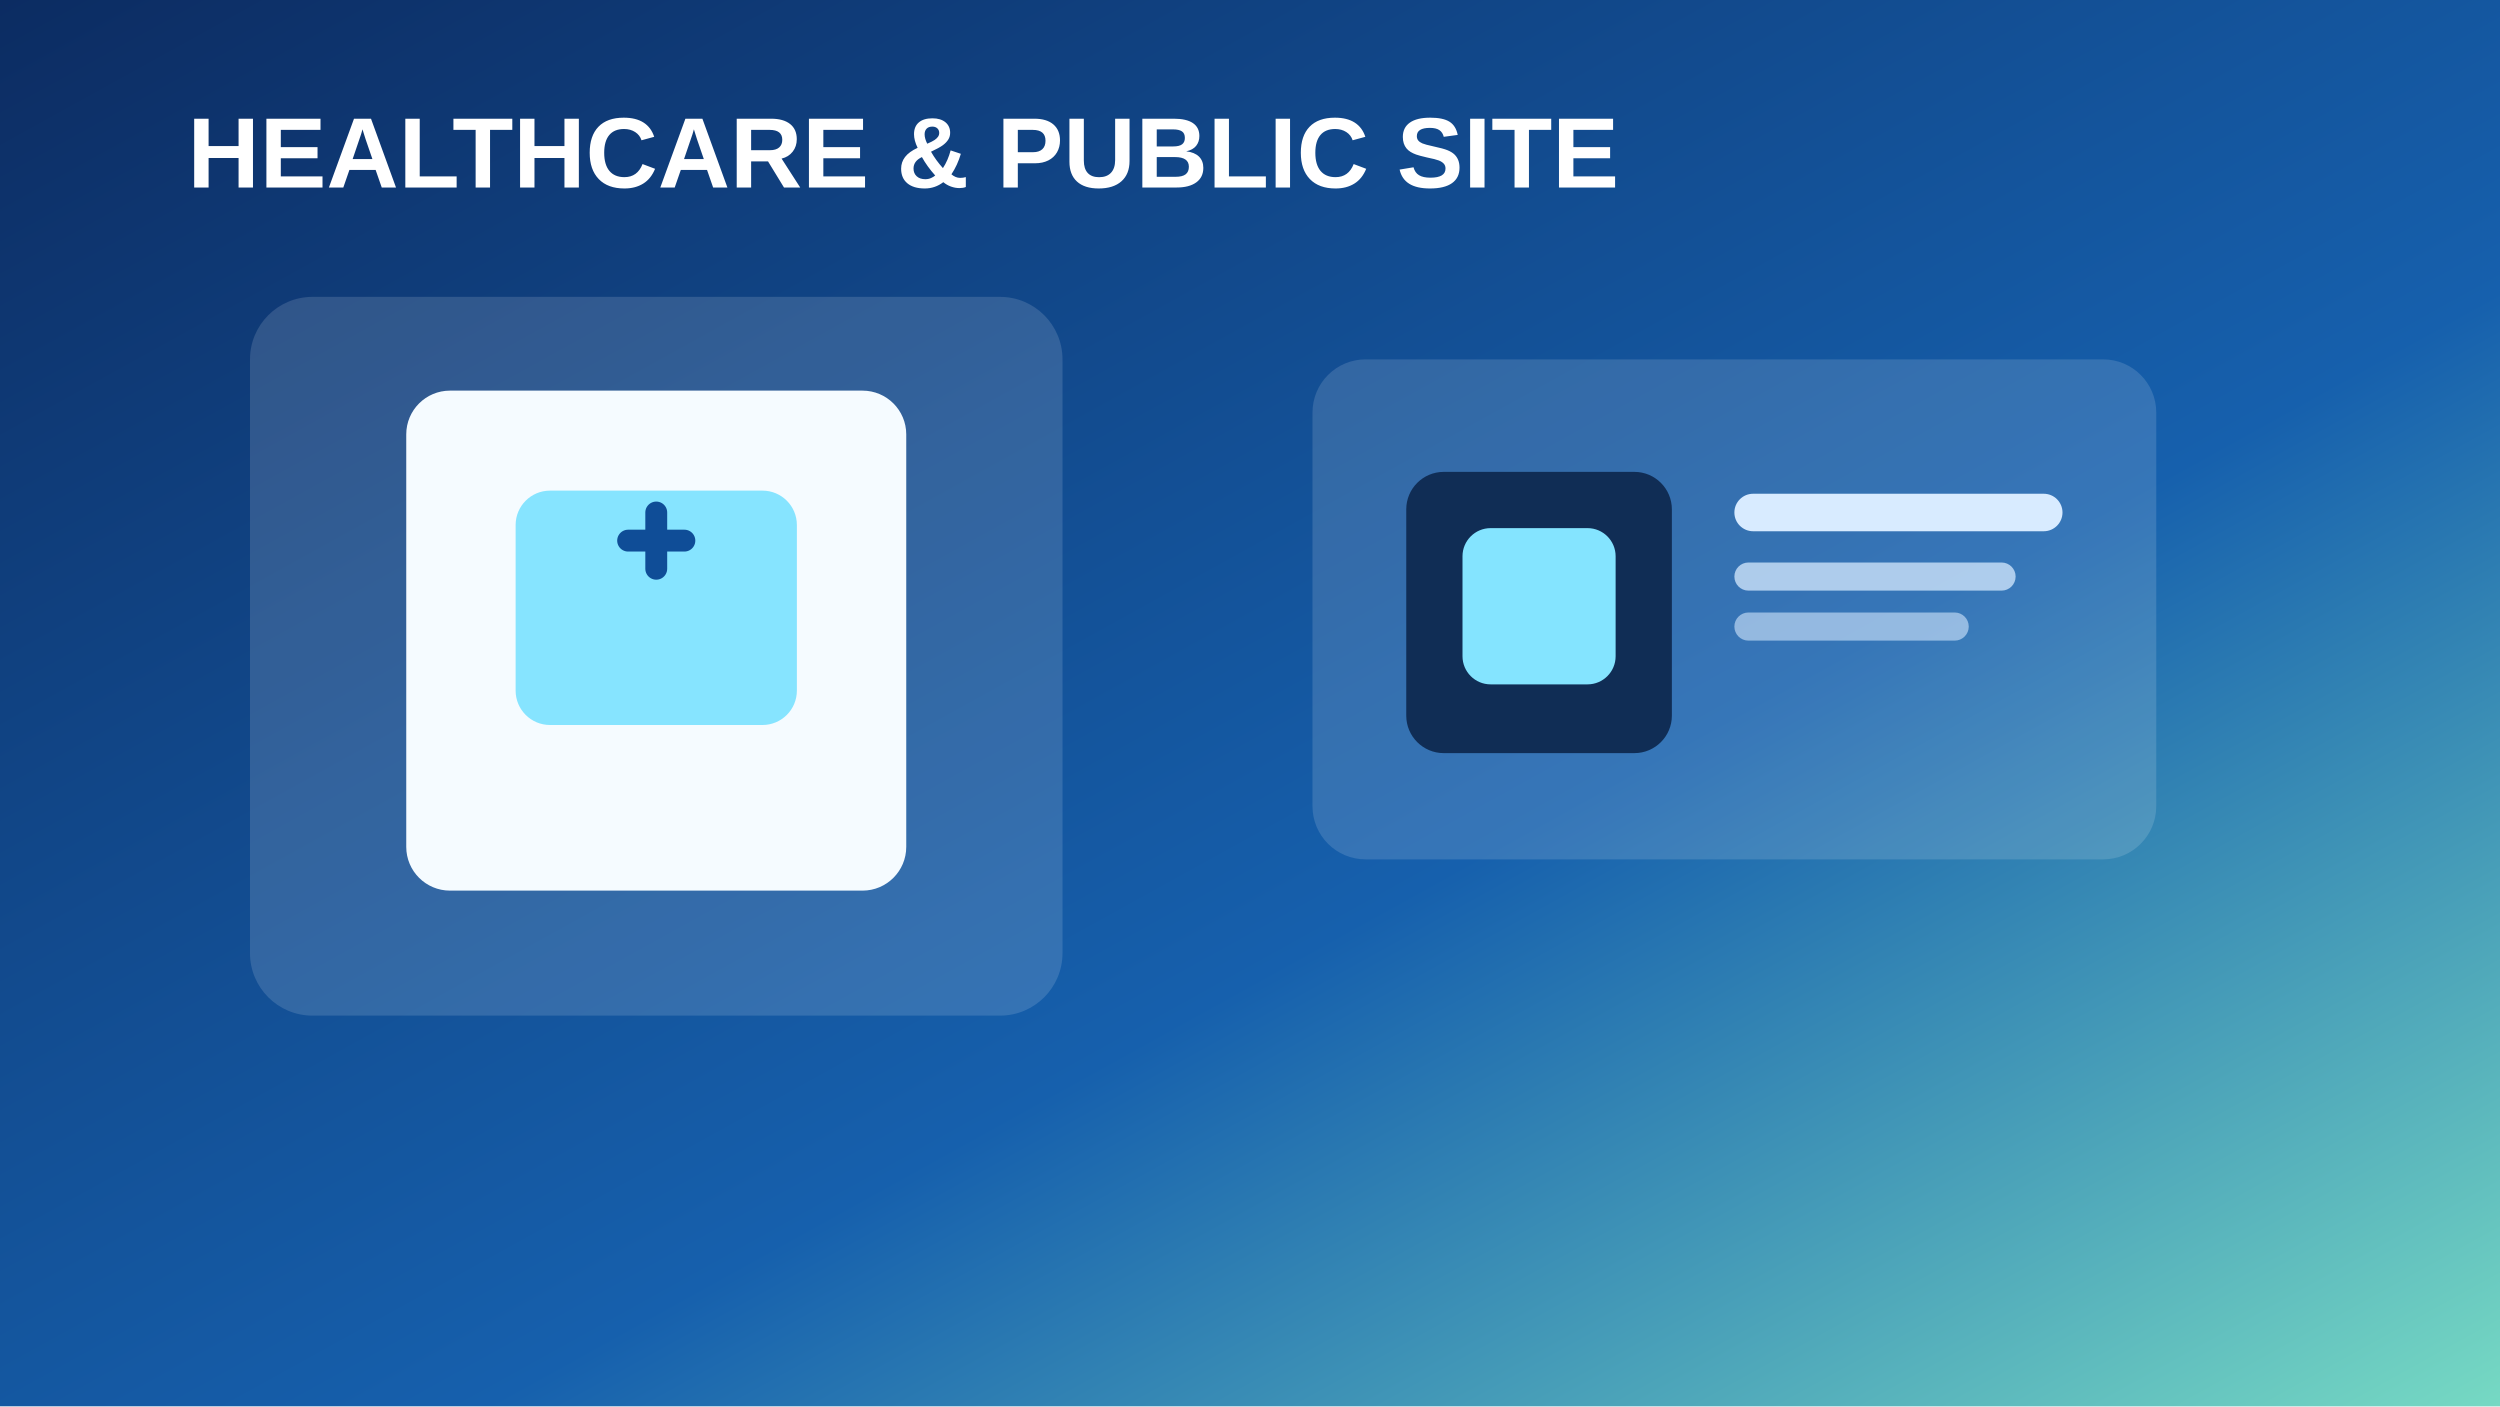
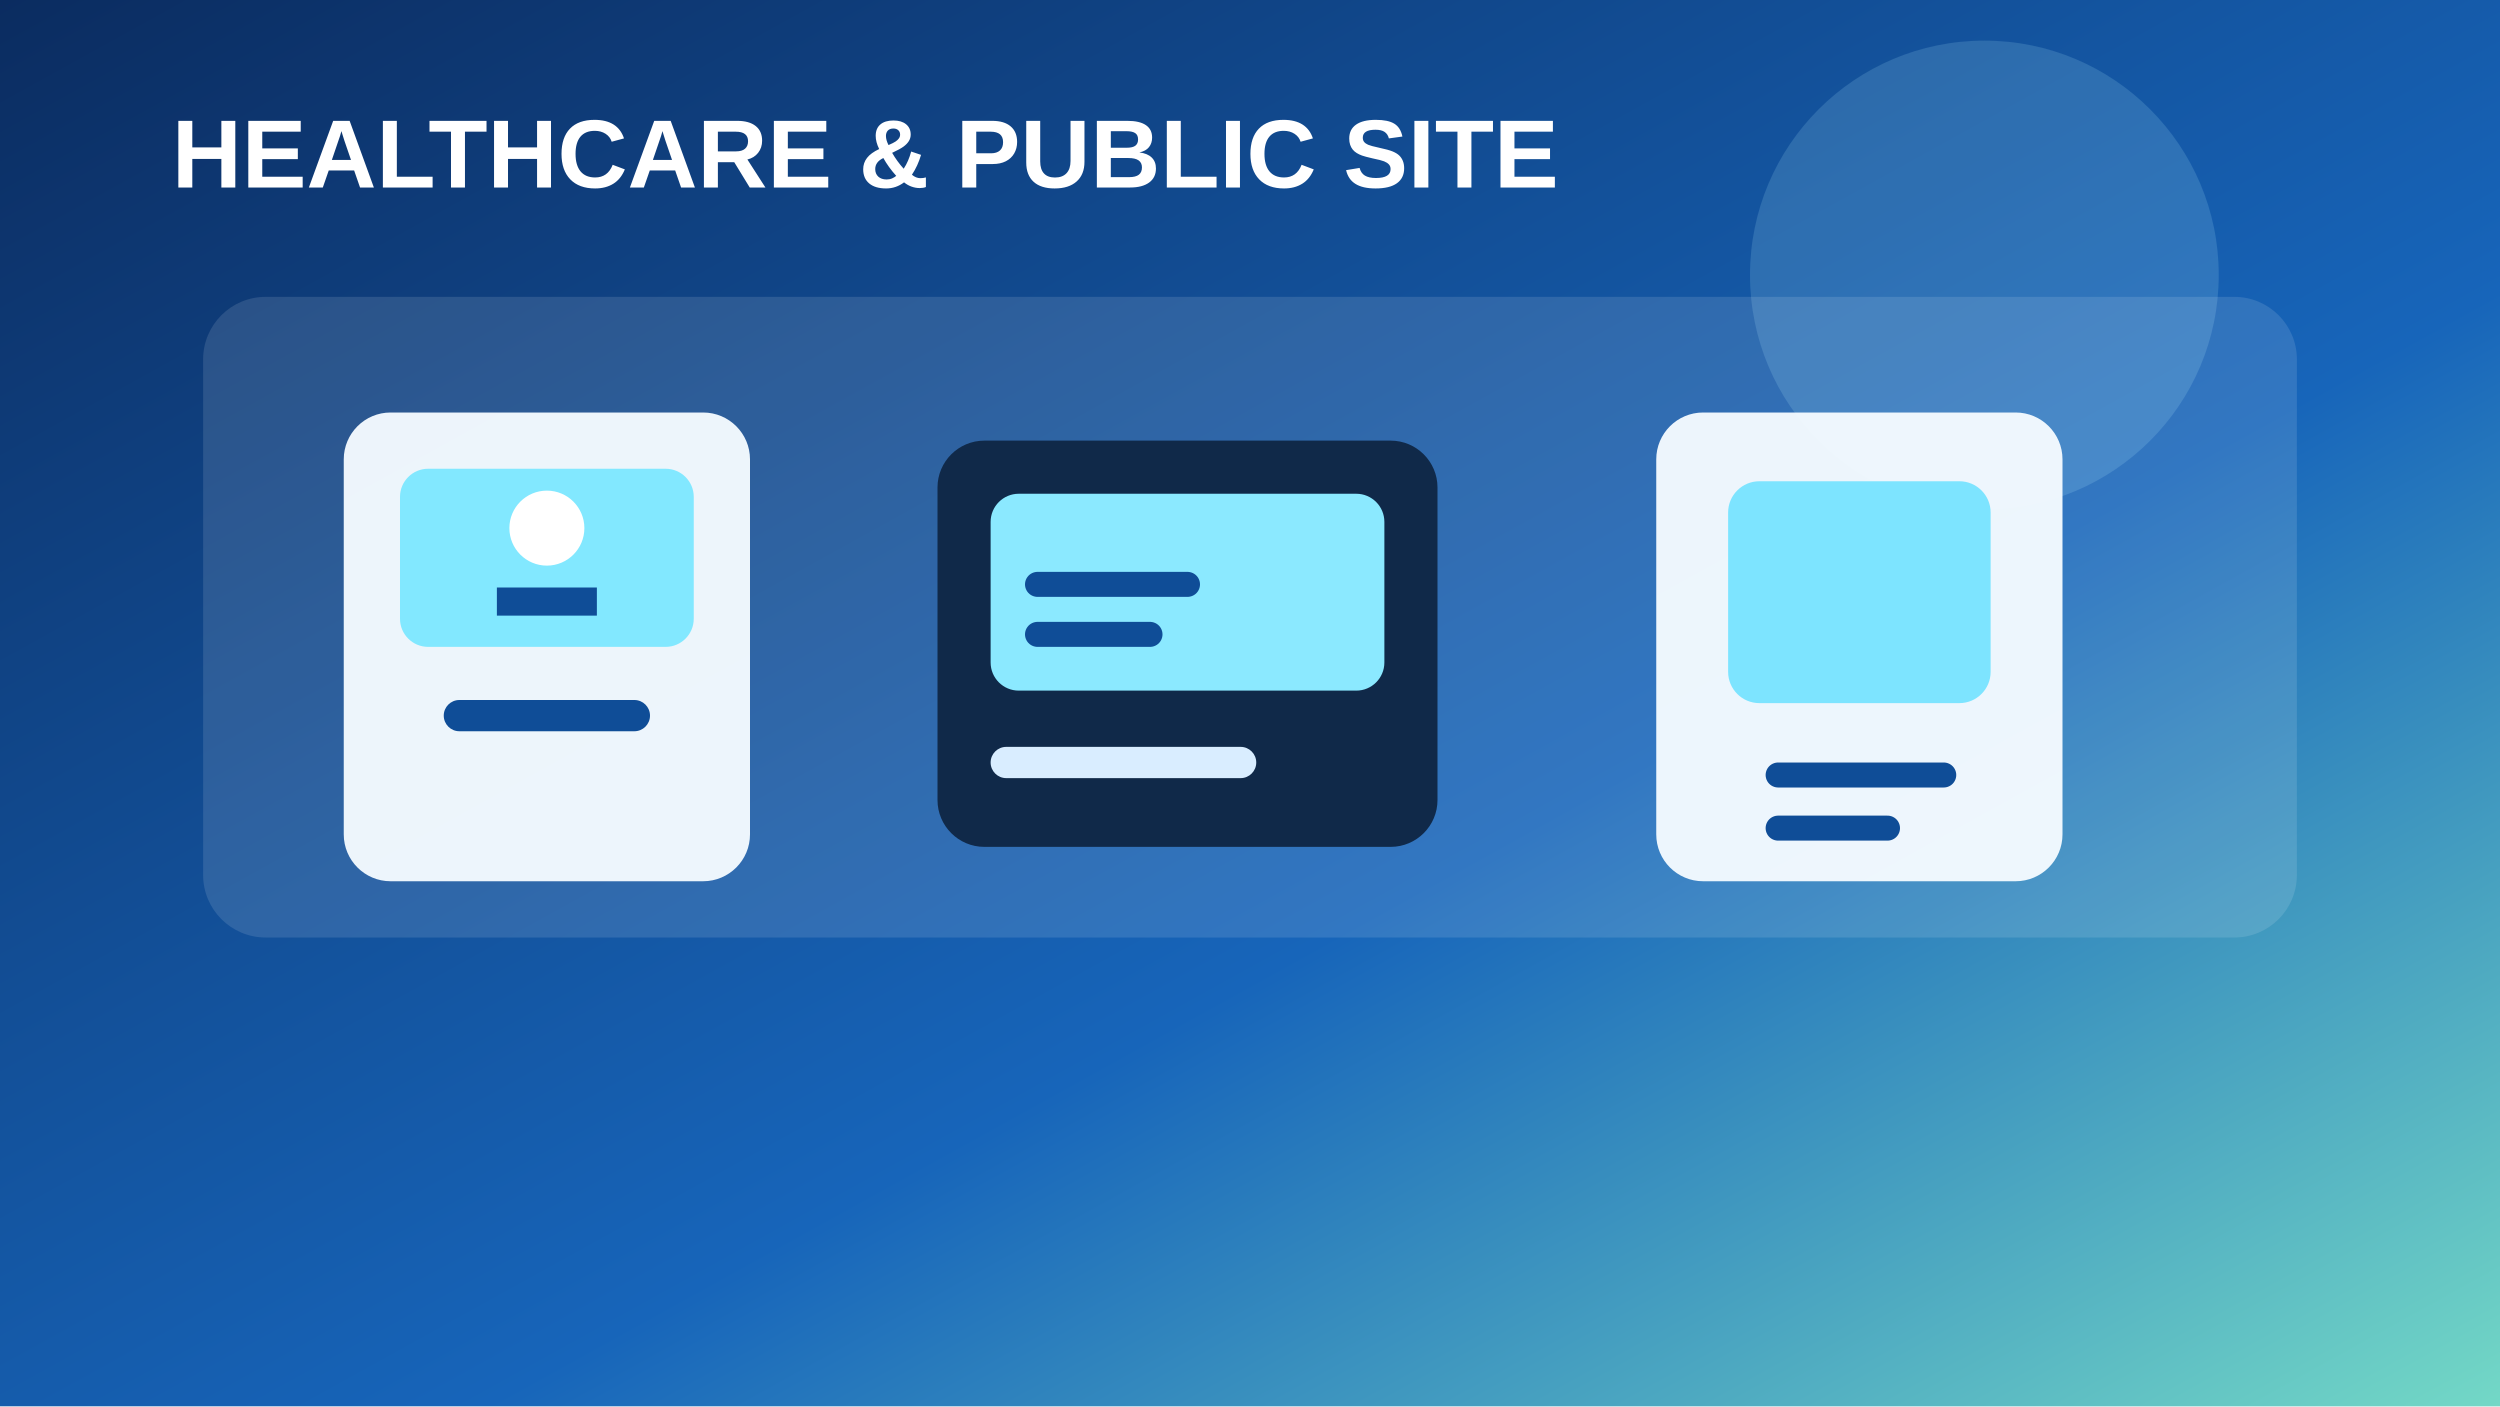
- <svg xmlns="http://www.w3.org/2000/svg" viewBox="0 0 1600 900">
+ <svg xmlns="http://www.w3.org/2000/svg" viewBox="0 0 1600 900" role="img" aria-labelledby="title desc">
  <defs>
    <linearGradient id="g" x1="0" y1="0" x2="1" y2="1">
-       <stop offset="0%" stop-color="#0c2c62" />
-       <stop offset="60%" stop-color="#1660ad" />
-       <stop offset="100%" stop-color="#76d9c3" />
+       <stop offset="0%" stop-color="#0b2c60" />
+       <stop offset="60%" stop-color="#1765ba" />
+       <stop offset="100%" stop-color="#73d8c6" />
    </linearGradient>
  </defs>
  <rect width="1600" height="900" fill="url(#g)" />
-   <rect x="160" y="190" width="520" height="460" rx="40" fill="#ffffff" opacity="0.14" />
-   <rect x="260" y="250" width="320" height="320" rx="28" fill="#f5fbff" />
-   <rect x="330" y="314" width="180" height="150" rx="22" fill="#86e4ff" />
-   <path d="M402 346h36M420 328v36" stroke="#0f4d97" stroke-width="14" stroke-linecap="round" />
-   <g transform="translate(840 230)">
-     <rect width="540" height="320" rx="34" fill="#ffffff" opacity="0.14" />
-     <rect x="60" y="72" width="170" height="180" rx="24" fill="#102d55" />
-     <rect x="96" y="108" width="98" height="100" rx="18" fill="#84e4ff" />
-     <rect x="270" y="86" width="210" height="24" rx="12" fill="#d8ebff" />
-     <rect x="270" y="130" width="180" height="18" rx="9" fill="#d8ebff" opacity="0.74" />
-     <rect x="270" y="162" width="150" height="18" rx="9" fill="#d8ebff" opacity="0.58" />
+   <circle cx="1270" cy="176" r="150" fill="#b7f0ff" opacity="0.16" />
+   <g transform="translate(130 190)">
+     <rect x="0" y="0" width="1340" height="410" rx="40" fill="#ffffff" opacity="0.12" />
+     <rect x="90" y="74" width="260" height="300" rx="30" fill="#f5fbff" opacity="0.96" />
+     <rect x="126" y="110" width="188" height="114" rx="18" fill="#82e8ff" />
+     <circle cx="220" cy="148" r="24" fill="#ffffff" />
+     <path d="M188 186h64v18h-64z" fill="#0f4d97" />
+     <rect x="154" y="258" width="132" height="20" rx="10" fill="#0f4d97" />
+     <g transform="translate(470 92)">
+       <rect width="320" height="260" rx="30" fill="#102949" />
+       <rect x="34" y="34" width="252" height="126" rx="18" fill="#8be9ff" />
+       <path d="M64 92h96M64 124h72" stroke="#0f4d97" stroke-width="16" stroke-linecap="round" />
+       <rect x="34" y="196" width="170" height="20" rx="10" fill="#d9edff" />
+     </g>
+     <g transform="translate(930 74)">
+       <rect width="260" height="300" rx="30" fill="#f5fbff" opacity="0.96" />
+       <rect x="46" y="44" width="168" height="142" rx="20" fill="#7de4ff" />
+       <path d="M78 232h106M78 266h70" stroke="#0f4d97" stroke-width="16" stroke-linecap="round" />
+     </g>
  </g>
-   <text x="120" y="120" fill="#ffffff" font-size="64" font-family="Arial" font-weight="700">HEALTHCARE &amp; PUBLIC SITE</text>
+   <text x="110" y="120" fill="#ffffff" font-size="62" font-family="Arial" font-weight="700">HEALTHCARE &amp; PUBLIC SITE</text>
</svg>
